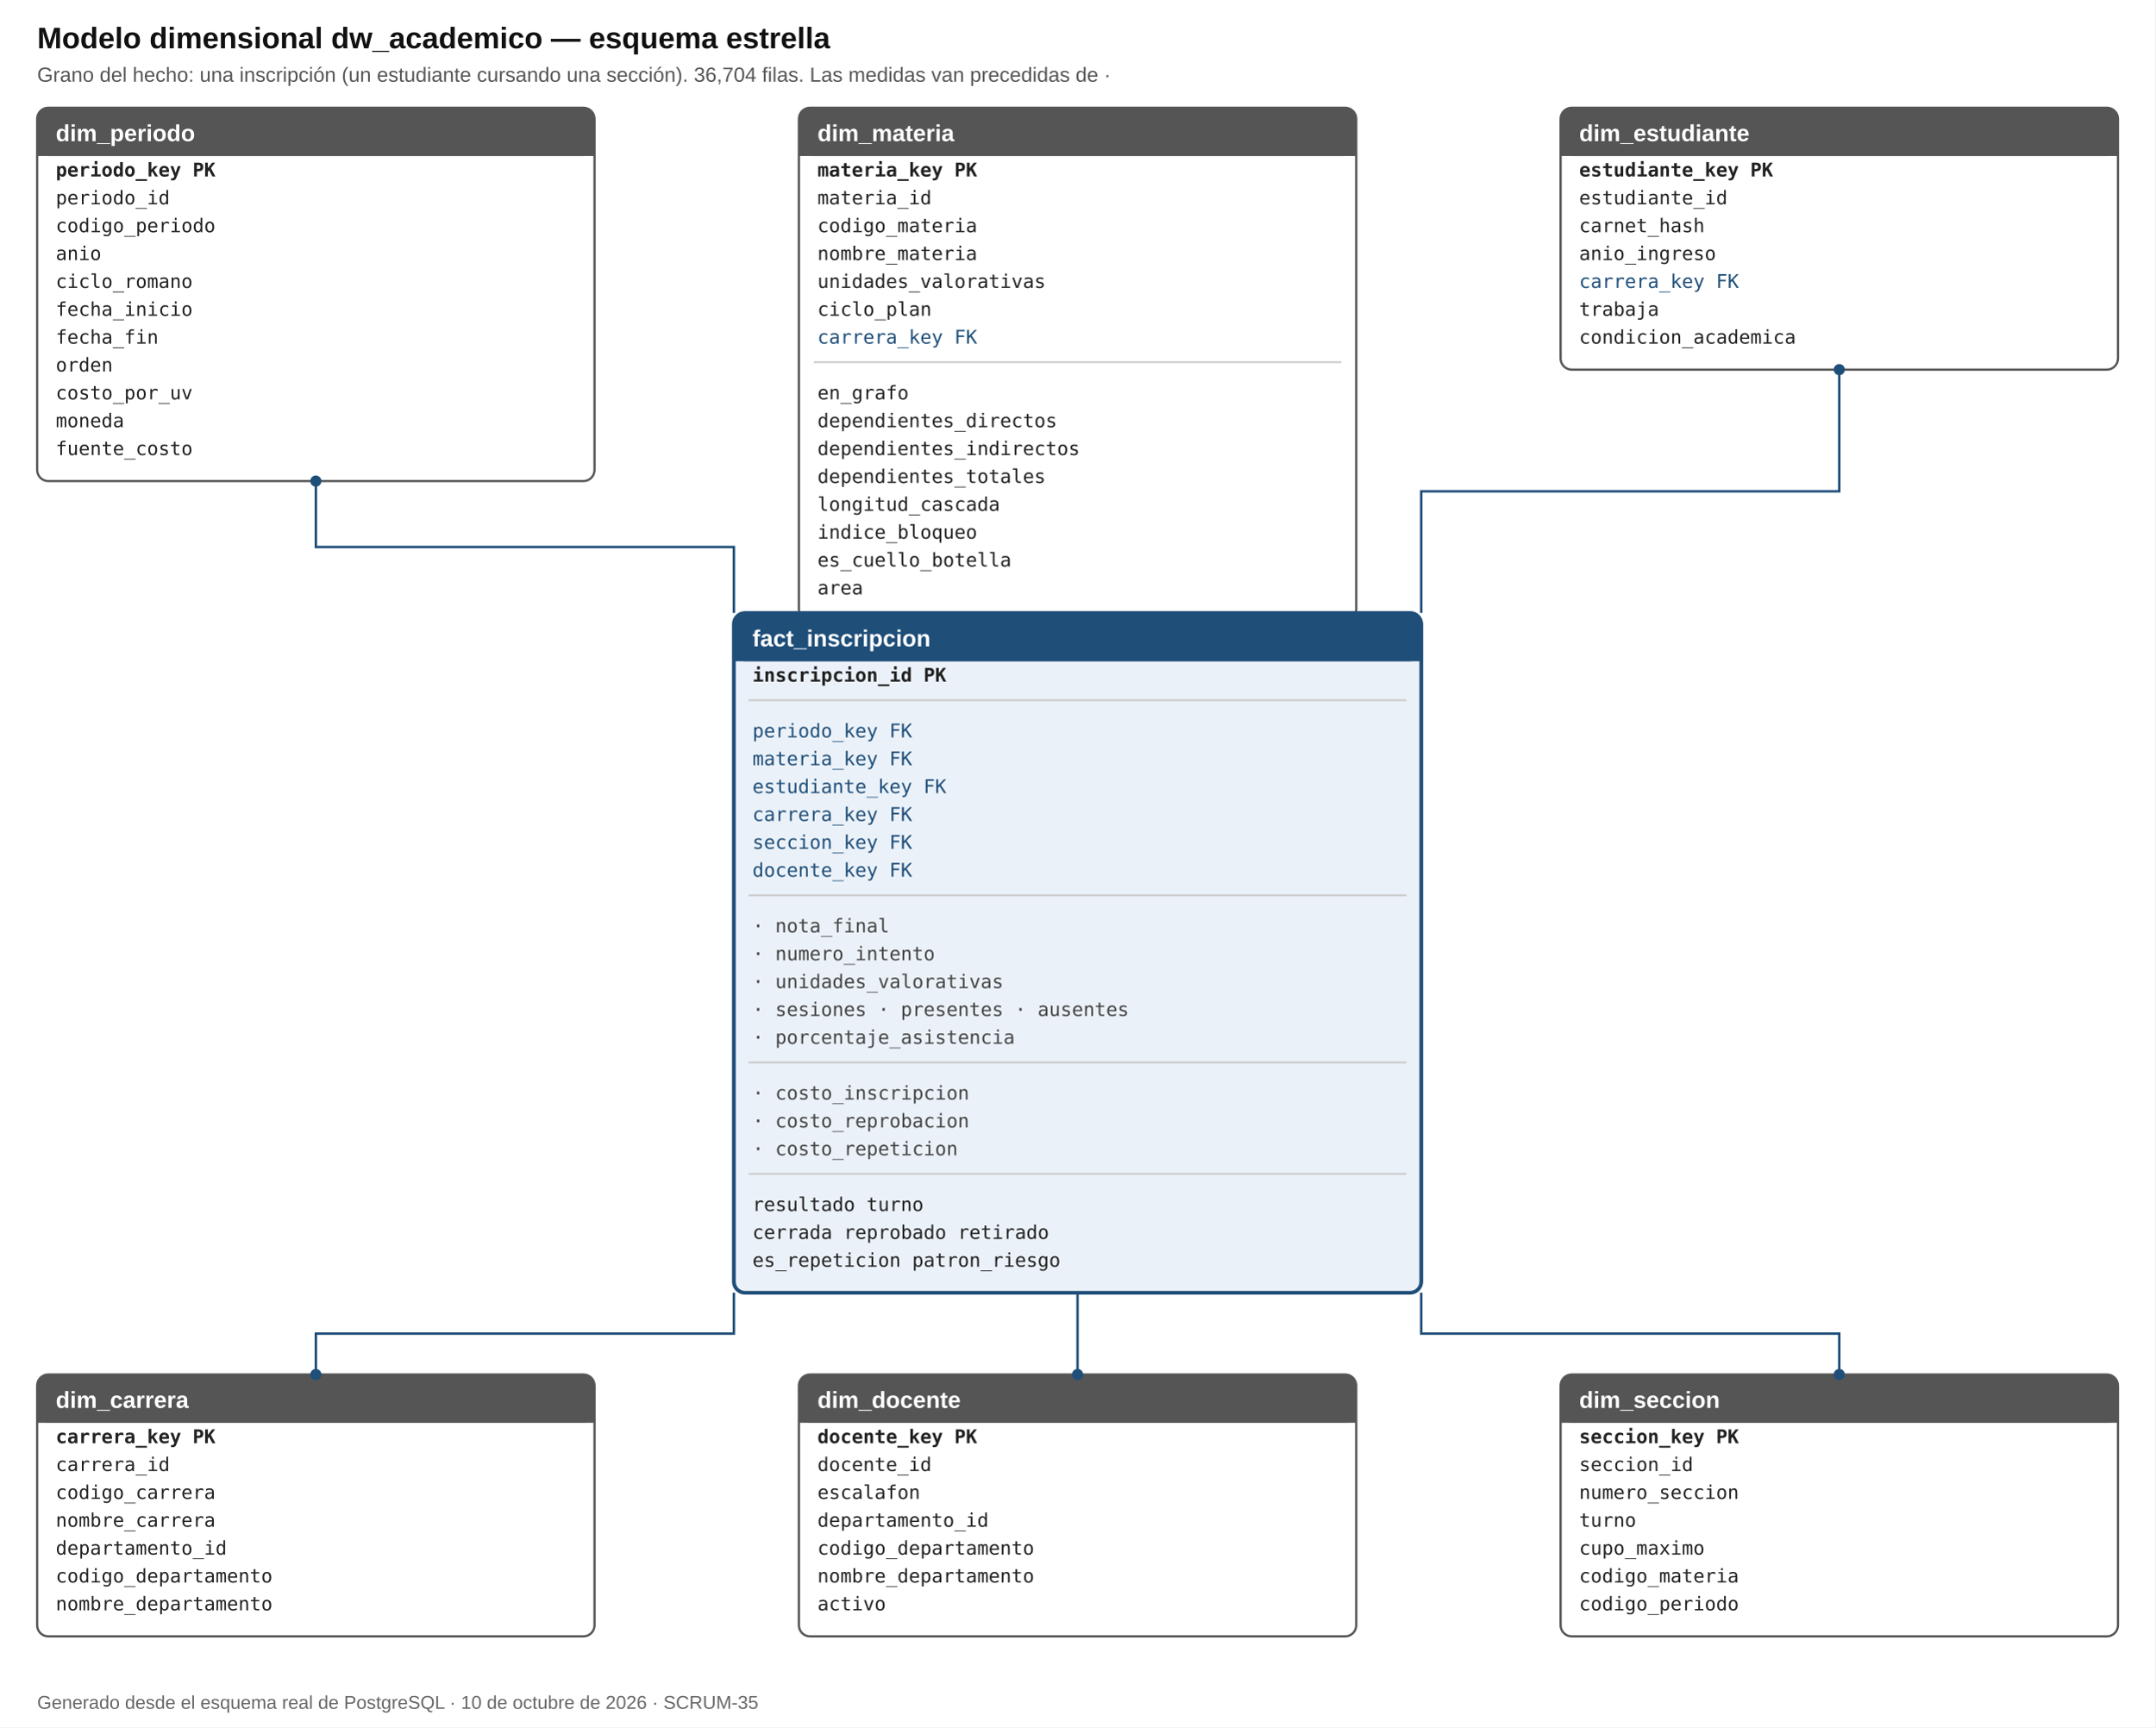
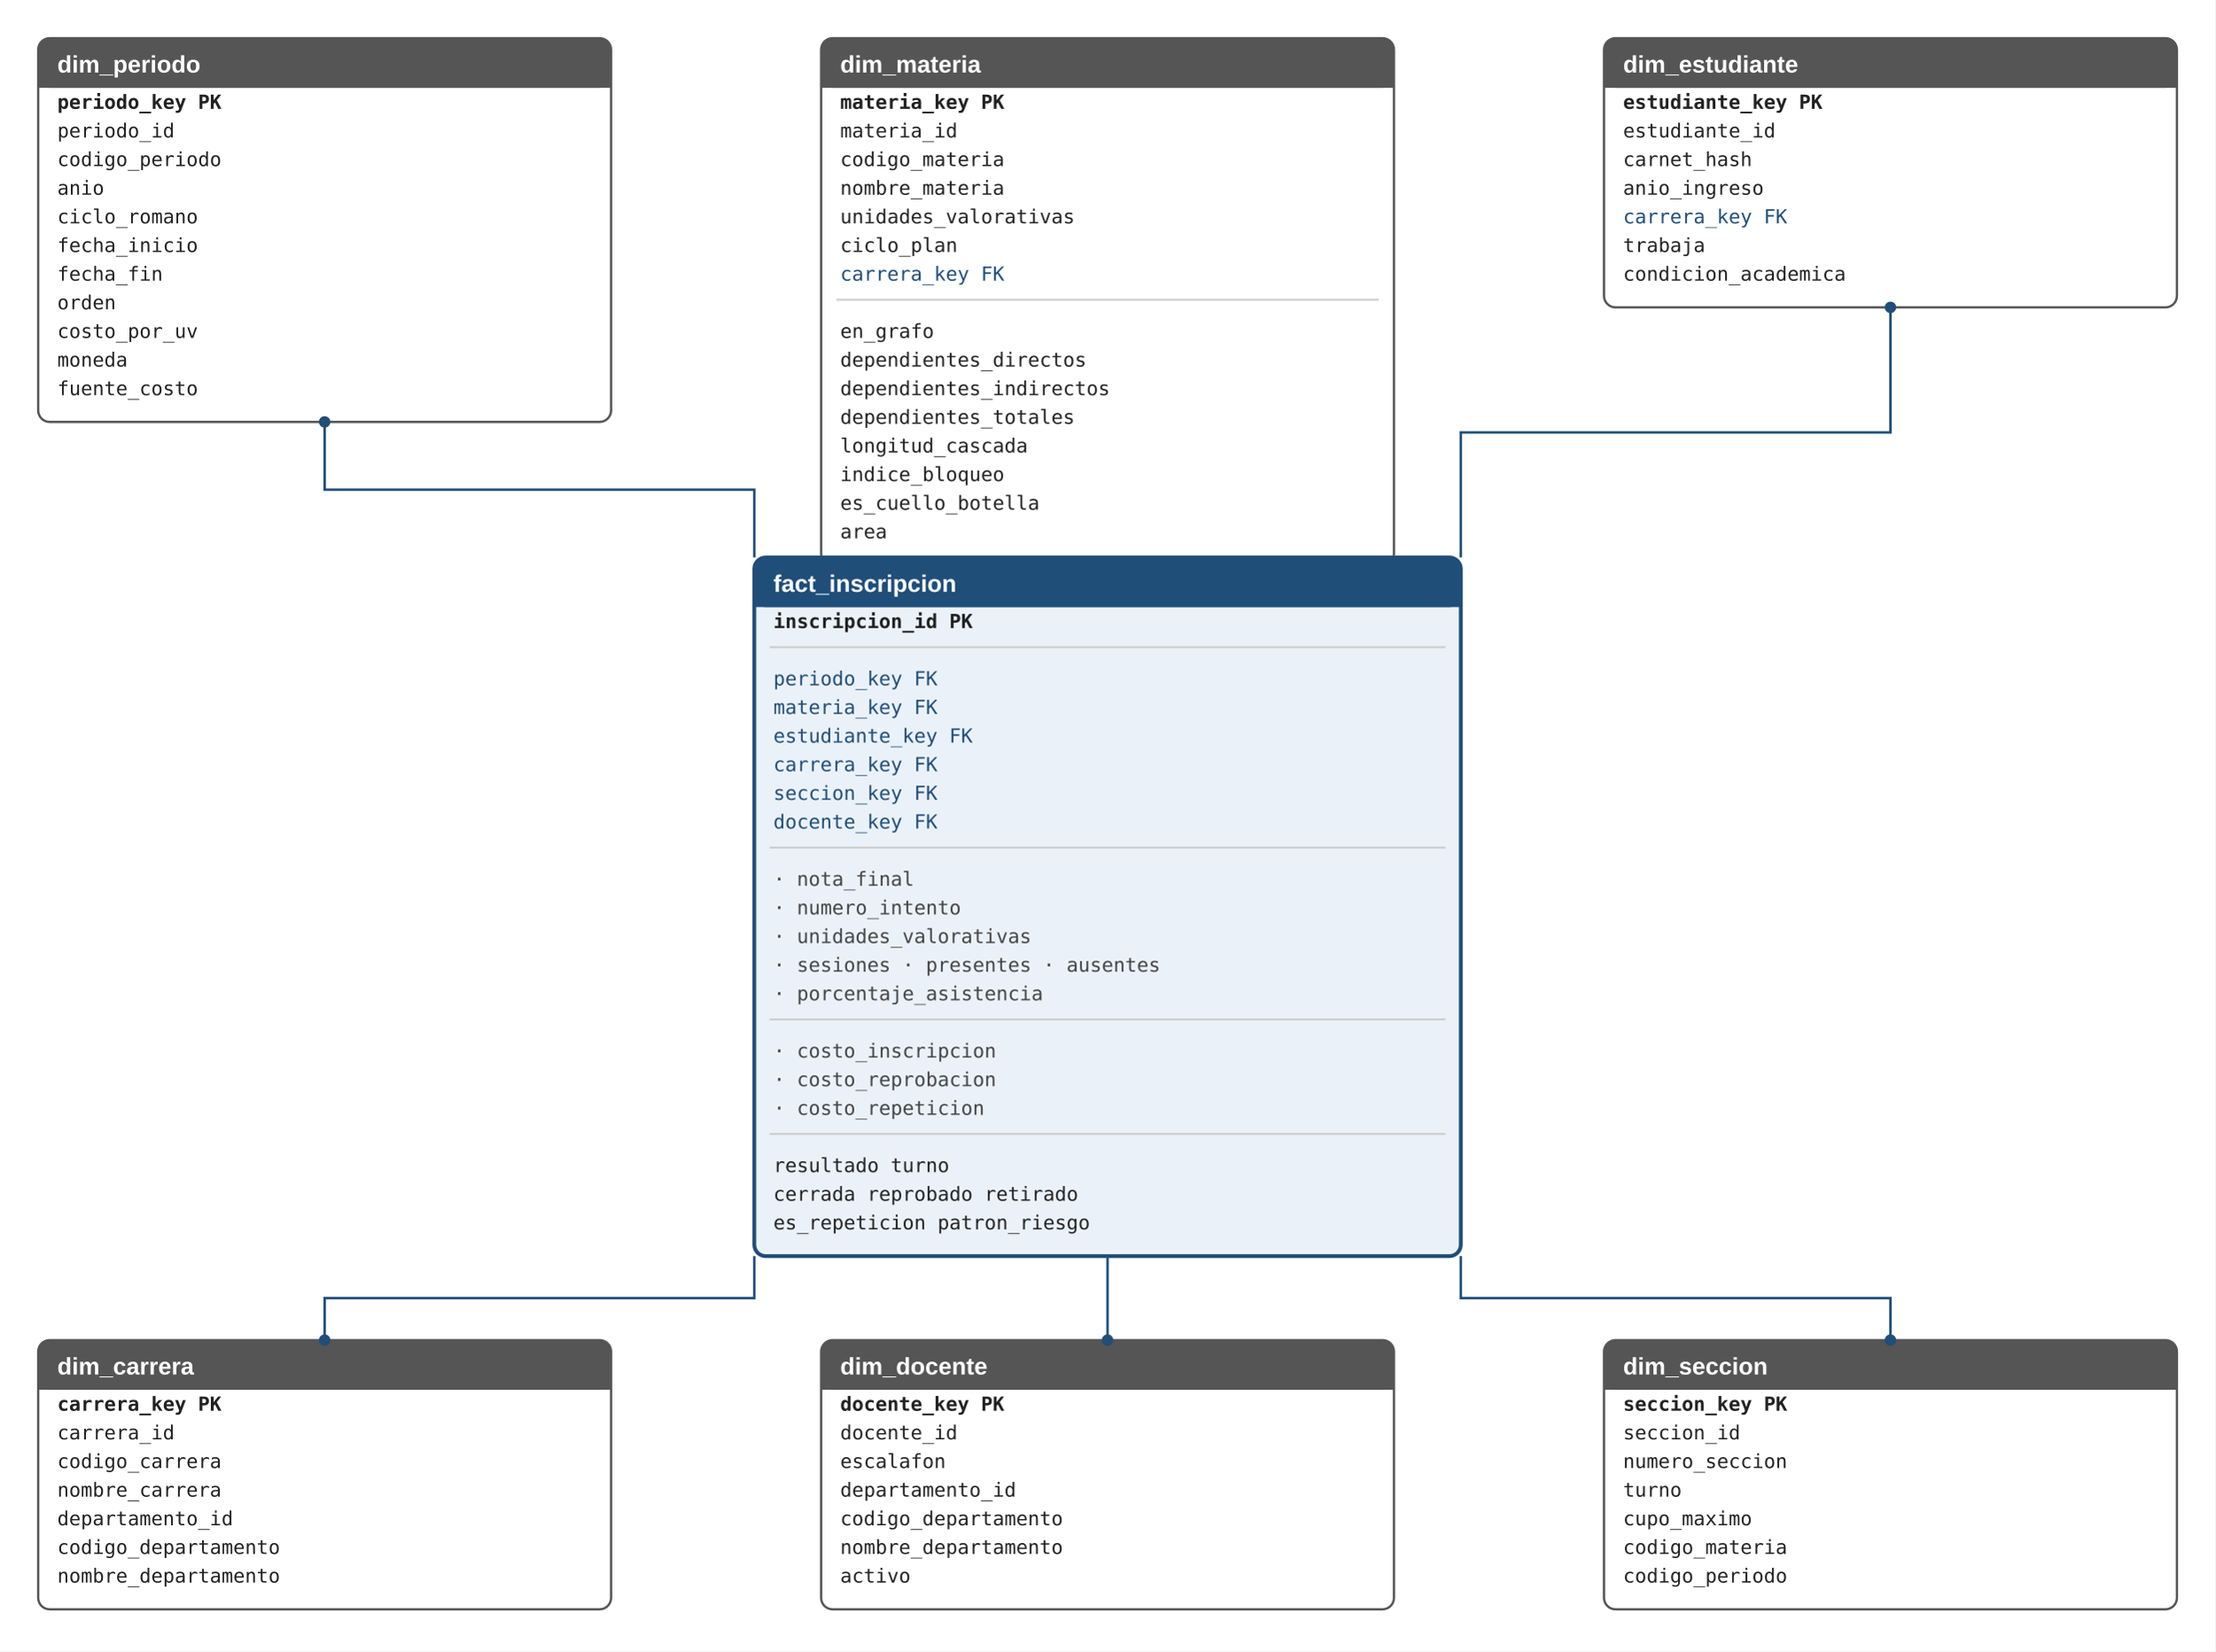
- <svg xmlns="http://www.w3.org/2000/svg" viewBox="0 0 1160 930" width="1160" height="930" font-family="Arial">
-   <rect width="1160" height="930" fill="#fff" />
-   <text x="20" y="26" font-size="16" font-weight="bold" fill="#111">Modelo dimensional dw_academico — esquema estrella</text>
-   <text x="20" y="44" font-size="11" fill="#555">Grano del hecho: una inscripción (un estudiante cursando una sección). 36,704 filas. Las medidas van precedidas de ·</text>
+ <svg xmlns="http://www.w3.org/2000/svg" viewBox="0 0 1160 865" width="1160" height="865" font-family="Arial">
+   <rect width="1160" height="865" fill="#fff" />
  <g>
-     <rect x="20" y="58" width="300" height="201" rx="6" fill="#ffffff" stroke="#555" stroke-width="1.2" />
-     <rect x="20" y="58" width="300" height="26" rx="6" fill="#555" />
-     <rect x="20" y="78" width="300" height="6" fill="#555" />
-     <text x="30" y="76" font-family="Arial" font-size="12.5" font-weight="bold" fill="#fff">dim_periodo</text>
-     <text x="30" y="95" font-family="Consolas,monospace" font-size="10.2" font-weight="bold" fill="#222">periodo_key PK</text>
-     <text x="30" y="110" font-family="Consolas,monospace" font-size="10.2" font-weight="normal" fill="#222">periodo_id</text>
-     <text x="30" y="125" font-family="Consolas,monospace" font-size="10.2" font-weight="normal" fill="#222">codigo_periodo</text>
-     <text x="30" y="140" font-family="Consolas,monospace" font-size="10.2" font-weight="normal" fill="#222">anio</text>
-     <text x="30" y="155" font-family="Consolas,monospace" font-size="10.2" font-weight="normal" fill="#222">ciclo_romano</text>
-     <text x="30" y="170" font-family="Consolas,monospace" font-size="10.2" font-weight="normal" fill="#222">fecha_inicio</text>
-     <text x="30" y="185" font-family="Consolas,monospace" font-size="10.2" font-weight="normal" fill="#222">fecha_fin</text>
-     <text x="30" y="200" font-family="Consolas,monospace" font-size="10.2" font-weight="normal" fill="#222">orden</text>
-     <text x="30" y="215" font-family="Consolas,monospace" font-size="10.2" font-weight="normal" fill="#222">costo_por_uv</text>
-     <text x="30" y="230" font-family="Consolas,monospace" font-size="10.2" font-weight="normal" fill="#222">moneda</text>
-     <text x="30" y="245" font-family="Consolas,monospace" font-size="10.2" font-weight="normal" fill="#222">fuente_costo</text>
+     <rect x="20" y="20" width="300" height="201" rx="6" fill="#ffffff" stroke="#555" stroke-width="1.2" />
+     <rect x="20" y="20" width="300" height="26" rx="6" fill="#555" />
+     <rect x="20" y="40" width="300" height="6" fill="#555" />
+     <text x="30" y="38" font-family="Arial" font-size="12.5" font-weight="bold" fill="#fff">dim_periodo</text>
+     <text x="30" y="57" font-family="Consolas,monospace" font-size="10.2" font-weight="bold" fill="#222">periodo_key PK</text>
+     <text x="30" y="72" font-family="Consolas,monospace" font-size="10.2" font-weight="normal" fill="#222">periodo_id</text>
+     <text x="30" y="87" font-family="Consolas,monospace" font-size="10.2" font-weight="normal" fill="#222">codigo_periodo</text>
+     <text x="30" y="102" font-family="Consolas,monospace" font-size="10.2" font-weight="normal" fill="#222">anio</text>
+     <text x="30" y="117" font-family="Consolas,monospace" font-size="10.2" font-weight="normal" fill="#222">ciclo_romano</text>
+     <text x="30" y="132" font-family="Consolas,monospace" font-size="10.2" font-weight="normal" fill="#222">fecha_inicio</text>
+     <text x="30" y="147" font-family="Consolas,monospace" font-size="10.2" font-weight="normal" fill="#222">fecha_fin</text>
+     <text x="30" y="162" font-family="Consolas,monospace" font-size="10.2" font-weight="normal" fill="#222">orden</text>
+     <text x="30" y="177" font-family="Consolas,monospace" font-size="10.2" font-weight="normal" fill="#222">costo_por_uv</text>
+     <text x="30" y="192" font-family="Consolas,monospace" font-size="10.2" font-weight="normal" fill="#222">moneda</text>
+     <text x="30" y="207" font-family="Consolas,monospace" font-size="10.2" font-weight="normal" fill="#222">fuente_costo</text>
  </g>
  <g>
-     <rect x="430" y="58" width="300" height="276" rx="6" fill="#ffffff" stroke="#555" stroke-width="1.2" />
-     <rect x="430" y="58" width="300" height="26" rx="6" fill="#555" />
-     <rect x="430" y="78" width="300" height="6" fill="#555" />
-     <text x="440" y="76" font-family="Arial" font-size="12.5" font-weight="bold" fill="#fff">dim_materia</text>
-     <text x="440" y="95" font-family="Consolas,monospace" font-size="10.2" font-weight="bold" fill="#222">materia_key PK</text>
-     <text x="440" y="110" font-family="Consolas,monospace" font-size="10.2" font-weight="normal" fill="#222">materia_id</text>
-     <text x="440" y="125" font-family="Consolas,monospace" font-size="10.2" font-weight="normal" fill="#222">codigo_materia</text>
-     <text x="440" y="140" font-family="Consolas,monospace" font-size="10.2" font-weight="normal" fill="#222">nombre_materia</text>
-     <text x="440" y="155" font-family="Consolas,monospace" font-size="10.2" font-weight="normal" fill="#222">unidades_valorativas</text>
-     <text x="440" y="170" font-family="Consolas,monospace" font-size="10.2" font-weight="normal" fill="#222">ciclo_plan</text>
-     <text x="440" y="185" font-family="Consolas,monospace" font-size="10.2" font-weight="normal" fill="#1f4e79">carrera_key FK</text>
-     <line x1="438" y1="195" x2="722" y2="195" stroke="#ccc" />
-     <text x="440" y="215" font-family="Consolas,monospace" font-size="10.2" font-weight="normal" fill="#222">en_grafo</text>
-     <text x="440" y="230" font-family="Consolas,monospace" font-size="10.2" font-weight="normal" fill="#222">dependientes_directos</text>
-     <text x="440" y="245" font-family="Consolas,monospace" font-size="10.2" font-weight="normal" fill="#222">dependientes_indirectos</text>
-     <text x="440" y="260" font-family="Consolas,monospace" font-size="10.2" font-weight="normal" fill="#222">dependientes_totales</text>
-     <text x="440" y="275" font-family="Consolas,monospace" font-size="10.2" font-weight="normal" fill="#222">longitud_cascada</text>
-     <text x="440" y="290" font-family="Consolas,monospace" font-size="10.2" font-weight="normal" fill="#222">indice_bloqueo</text>
-     <text x="440" y="305" font-family="Consolas,monospace" font-size="10.2" font-weight="normal" fill="#222">es_cuello_botella</text>
-     <text x="440" y="320" font-family="Consolas,monospace" font-size="10.2" font-weight="normal" fill="#222">area</text>
+     <rect x="430" y="20" width="300" height="276" rx="6" fill="#ffffff" stroke="#555" stroke-width="1.2" />
+     <rect x="430" y="20" width="300" height="26" rx="6" fill="#555" />
+     <rect x="430" y="40" width="300" height="6" fill="#555" />
+     <text x="440" y="38" font-family="Arial" font-size="12.5" font-weight="bold" fill="#fff">dim_materia</text>
+     <text x="440" y="57" font-family="Consolas,monospace" font-size="10.2" font-weight="bold" fill="#222">materia_key PK</text>
+     <text x="440" y="72" font-family="Consolas,monospace" font-size="10.2" font-weight="normal" fill="#222">materia_id</text>
+     <text x="440" y="87" font-family="Consolas,monospace" font-size="10.2" font-weight="normal" fill="#222">codigo_materia</text>
+     <text x="440" y="102" font-family="Consolas,monospace" font-size="10.2" font-weight="normal" fill="#222">nombre_materia</text>
+     <text x="440" y="117" font-family="Consolas,monospace" font-size="10.2" font-weight="normal" fill="#222">unidades_valorativas</text>
+     <text x="440" y="132" font-family="Consolas,monospace" font-size="10.2" font-weight="normal" fill="#222">ciclo_plan</text>
+     <text x="440" y="147" font-family="Consolas,monospace" font-size="10.2" font-weight="normal" fill="#1f4e79">carrera_key FK</text>
+     <line x1="438" y1="157" x2="722" y2="157" stroke="#ccc" />
+     <text x="440" y="177" font-family="Consolas,monospace" font-size="10.2" font-weight="normal" fill="#222">en_grafo</text>
+     <text x="440" y="192" font-family="Consolas,monospace" font-size="10.2" font-weight="normal" fill="#222">dependientes_directos</text>
+     <text x="440" y="207" font-family="Consolas,monospace" font-size="10.2" font-weight="normal" fill="#222">dependientes_indirectos</text>
+     <text x="440" y="222" font-family="Consolas,monospace" font-size="10.2" font-weight="normal" fill="#222">dependientes_totales</text>
+     <text x="440" y="237" font-family="Consolas,monospace" font-size="10.2" font-weight="normal" fill="#222">longitud_cascada</text>
+     <text x="440" y="252" font-family="Consolas,monospace" font-size="10.2" font-weight="normal" fill="#222">indice_bloqueo</text>
+     <text x="440" y="267" font-family="Consolas,monospace" font-size="10.2" font-weight="normal" fill="#222">es_cuello_botella</text>
+     <text x="440" y="282" font-family="Consolas,monospace" font-size="10.2" font-weight="normal" fill="#222">area</text>
  </g>
  <g>
-     <rect x="840" y="58" width="300" height="141" rx="6" fill="#ffffff" stroke="#555" stroke-width="1.2" />
-     <rect x="840" y="58" width="300" height="26" rx="6" fill="#555" />
-     <rect x="840" y="78" width="300" height="6" fill="#555" />
-     <text x="850" y="76" font-family="Arial" font-size="12.5" font-weight="bold" fill="#fff">dim_estudiante</text>
-     <text x="850" y="95" font-family="Consolas,monospace" font-size="10.2" font-weight="bold" fill="#222">estudiante_key PK</text>
-     <text x="850" y="110" font-family="Consolas,monospace" font-size="10.2" font-weight="normal" fill="#222">estudiante_id</text>
-     <text x="850" y="125" font-family="Consolas,monospace" font-size="10.2" font-weight="normal" fill="#222">carnet_hash</text>
-     <text x="850" y="140" font-family="Consolas,monospace" font-size="10.2" font-weight="normal" fill="#222">anio_ingreso</text>
-     <text x="850" y="155" font-family="Consolas,monospace" font-size="10.2" font-weight="normal" fill="#1f4e79">carrera_key FK</text>
-     <text x="850" y="170" font-family="Consolas,monospace" font-size="10.2" font-weight="normal" fill="#222">trabaja</text>
-     <text x="850" y="185" font-family="Consolas,monospace" font-size="10.2" font-weight="normal" fill="#222">condicion_academica</text>
+     <rect x="840" y="20" width="300" height="141" rx="6" fill="#ffffff" stroke="#555" stroke-width="1.2" />
+     <rect x="840" y="20" width="300" height="26" rx="6" fill="#555" />
+     <rect x="840" y="40" width="300" height="6" fill="#555" />
+     <text x="850" y="38" font-family="Arial" font-size="12.5" font-weight="bold" fill="#fff">dim_estudiante</text>
+     <text x="850" y="57" font-family="Consolas,monospace" font-size="10.2" font-weight="bold" fill="#222">estudiante_key PK</text>
+     <text x="850" y="72" font-family="Consolas,monospace" font-size="10.2" font-weight="normal" fill="#222">estudiante_id</text>
+     <text x="850" y="87" font-family="Consolas,monospace" font-size="10.2" font-weight="normal" fill="#222">carnet_hash</text>
+     <text x="850" y="102" font-family="Consolas,monospace" font-size="10.2" font-weight="normal" fill="#222">anio_ingreso</text>
+     <text x="850" y="117" font-family="Consolas,monospace" font-size="10.2" font-weight="normal" fill="#1f4e79">carrera_key FK</text>
+     <text x="850" y="132" font-family="Consolas,monospace" font-size="10.2" font-weight="normal" fill="#222">trabaja</text>
+     <text x="850" y="147" font-family="Consolas,monospace" font-size="10.2" font-weight="normal" fill="#222">condicion_academica</text>
  </g>
  <g>
-     <rect x="20" y="740" width="300" height="141" rx="6" fill="#ffffff" stroke="#555" stroke-width="1.2" />
-     <rect x="20" y="740" width="300" height="26" rx="6" fill="#555" />
-     <rect x="20" y="760" width="300" height="6" fill="#555" />
-     <text x="30" y="758" font-family="Arial" font-size="12.5" font-weight="bold" fill="#fff">dim_carrera</text>
-     <text x="30" y="777" font-family="Consolas,monospace" font-size="10.2" font-weight="bold" fill="#222">carrera_key PK</text>
-     <text x="30" y="792" font-family="Consolas,monospace" font-size="10.2" font-weight="normal" fill="#222">carrera_id</text>
-     <text x="30" y="807" font-family="Consolas,monospace" font-size="10.2" font-weight="normal" fill="#222">codigo_carrera</text>
-     <text x="30" y="822" font-family="Consolas,monospace" font-size="10.2" font-weight="normal" fill="#222">nombre_carrera</text>
-     <text x="30" y="837" font-family="Consolas,monospace" font-size="10.2" font-weight="normal" fill="#222">departamento_id</text>
-     <text x="30" y="852" font-family="Consolas,monospace" font-size="10.2" font-weight="normal" fill="#222">codigo_departamento</text>
-     <text x="30" y="867" font-family="Consolas,monospace" font-size="10.2" font-weight="normal" fill="#222">nombre_departamento</text>
+     <rect x="20" y="702" width="300" height="141" rx="6" fill="#ffffff" stroke="#555" stroke-width="1.2" />
+     <rect x="20" y="702" width="300" height="26" rx="6" fill="#555" />
+     <rect x="20" y="722" width="300" height="6" fill="#555" />
+     <text x="30" y="720" font-family="Arial" font-size="12.5" font-weight="bold" fill="#fff">dim_carrera</text>
+     <text x="30" y="739" font-family="Consolas,monospace" font-size="10.2" font-weight="bold" fill="#222">carrera_key PK</text>
+     <text x="30" y="754" font-family="Consolas,monospace" font-size="10.2" font-weight="normal" fill="#222">carrera_id</text>
+     <text x="30" y="769" font-family="Consolas,monospace" font-size="10.2" font-weight="normal" fill="#222">codigo_carrera</text>
+     <text x="30" y="784" font-family="Consolas,monospace" font-size="10.2" font-weight="normal" fill="#222">nombre_carrera</text>
+     <text x="30" y="799" font-family="Consolas,monospace" font-size="10.2" font-weight="normal" fill="#222">departamento_id</text>
+     <text x="30" y="814" font-family="Consolas,monospace" font-size="10.2" font-weight="normal" fill="#222">codigo_departamento</text>
+     <text x="30" y="829" font-family="Consolas,monospace" font-size="10.2" font-weight="normal" fill="#222">nombre_departamento</text>
  </g>
  <g>
-     <rect x="430" y="740" width="300" height="141" rx="6" fill="#ffffff" stroke="#555" stroke-width="1.2" />
-     <rect x="430" y="740" width="300" height="26" rx="6" fill="#555" />
-     <rect x="430" y="760" width="300" height="6" fill="#555" />
-     <text x="440" y="758" font-family="Arial" font-size="12.5" font-weight="bold" fill="#fff">dim_docente</text>
-     <text x="440" y="777" font-family="Consolas,monospace" font-size="10.2" font-weight="bold" fill="#222">docente_key PK</text>
-     <text x="440" y="792" font-family="Consolas,monospace" font-size="10.2" font-weight="normal" fill="#222">docente_id</text>
-     <text x="440" y="807" font-family="Consolas,monospace" font-size="10.2" font-weight="normal" fill="#222">escalafon</text>
-     <text x="440" y="822" font-family="Consolas,monospace" font-size="10.2" font-weight="normal" fill="#222">departamento_id</text>
-     <text x="440" y="837" font-family="Consolas,monospace" font-size="10.2" font-weight="normal" fill="#222">codigo_departamento</text>
-     <text x="440" y="852" font-family="Consolas,monospace" font-size="10.2" font-weight="normal" fill="#222">nombre_departamento</text>
-     <text x="440" y="867" font-family="Consolas,monospace" font-size="10.2" font-weight="normal" fill="#222">activo</text>
+     <rect x="430" y="702" width="300" height="141" rx="6" fill="#ffffff" stroke="#555" stroke-width="1.2" />
+     <rect x="430" y="702" width="300" height="26" rx="6" fill="#555" />
+     <rect x="430" y="722" width="300" height="6" fill="#555" />
+     <text x="440" y="720" font-family="Arial" font-size="12.5" font-weight="bold" fill="#fff">dim_docente</text>
+     <text x="440" y="739" font-family="Consolas,monospace" font-size="10.2" font-weight="bold" fill="#222">docente_key PK</text>
+     <text x="440" y="754" font-family="Consolas,monospace" font-size="10.2" font-weight="normal" fill="#222">docente_id</text>
+     <text x="440" y="769" font-family="Consolas,monospace" font-size="10.2" font-weight="normal" fill="#222">escalafon</text>
+     <text x="440" y="784" font-family="Consolas,monospace" font-size="10.2" font-weight="normal" fill="#222">departamento_id</text>
+     <text x="440" y="799" font-family="Consolas,monospace" font-size="10.2" font-weight="normal" fill="#222">codigo_departamento</text>
+     <text x="440" y="814" font-family="Consolas,monospace" font-size="10.2" font-weight="normal" fill="#222">nombre_departamento</text>
+     <text x="440" y="829" font-family="Consolas,monospace" font-size="10.2" font-weight="normal" fill="#222">activo</text>
  </g>
  <g>
-     <rect x="840" y="740" width="300" height="141" rx="6" fill="#ffffff" stroke="#555" stroke-width="1.2" />
-     <rect x="840" y="740" width="300" height="26" rx="6" fill="#555" />
-     <rect x="840" y="760" width="300" height="6" fill="#555" />
-     <text x="850" y="758" font-family="Arial" font-size="12.5" font-weight="bold" fill="#fff">dim_seccion</text>
-     <text x="850" y="777" font-family="Consolas,monospace" font-size="10.2" font-weight="bold" fill="#222">seccion_key PK</text>
-     <text x="850" y="792" font-family="Consolas,monospace" font-size="10.2" font-weight="normal" fill="#222">seccion_id</text>
-     <text x="850" y="807" font-family="Consolas,monospace" font-size="10.2" font-weight="normal" fill="#222">numero_seccion</text>
-     <text x="850" y="822" font-family="Consolas,monospace" font-size="10.2" font-weight="normal" fill="#222">turno</text>
-     <text x="850" y="837" font-family="Consolas,monospace" font-size="10.2" font-weight="normal" fill="#222">cupo_maximo</text>
-     <text x="850" y="852" font-family="Consolas,monospace" font-size="10.2" font-weight="normal" fill="#222">codigo_materia</text>
-     <text x="850" y="867" font-family="Consolas,monospace" font-size="10.2" font-weight="normal" fill="#222">codigo_periodo</text>
+     <rect x="840" y="702" width="300" height="141" rx="6" fill="#ffffff" stroke="#555" stroke-width="1.2" />
+     <rect x="840" y="702" width="300" height="26" rx="6" fill="#555" />
+     <rect x="840" y="722" width="300" height="6" fill="#555" />
+     <text x="850" y="720" font-family="Arial" font-size="12.5" font-weight="bold" fill="#fff">dim_seccion</text>
+     <text x="850" y="739" font-family="Consolas,monospace" font-size="10.2" font-weight="bold" fill="#222">seccion_key PK</text>
+     <text x="850" y="754" font-family="Consolas,monospace" font-size="10.2" font-weight="normal" fill="#222">seccion_id</text>
+     <text x="850" y="769" font-family="Consolas,monospace" font-size="10.2" font-weight="normal" fill="#222">numero_seccion</text>
+     <text x="850" y="784" font-family="Consolas,monospace" font-size="10.2" font-weight="normal" fill="#222">turno</text>
+     <text x="850" y="799" font-family="Consolas,monospace" font-size="10.2" font-weight="normal" fill="#222">cupo_maximo</text>
+     <text x="850" y="814" font-family="Consolas,monospace" font-size="10.2" font-weight="normal" fill="#222">codigo_materia</text>
+     <text x="850" y="829" font-family="Consolas,monospace" font-size="10.2" font-weight="normal" fill="#222">codigo_periodo</text>
  </g>
  <g>
-     <rect x="395" y="330" width="370" height="366" rx="6" fill="#eaf1f8" stroke="#1f4e79" stroke-width="2" />
-     <rect x="395" y="330" width="370" height="26" rx="6" fill="#1f4e79" />
-     <rect x="395" y="350" width="370" height="6" fill="#1f4e79" />
-     <text x="405" y="348" font-family="Arial" font-size="12.5" font-weight="bold" fill="#fff">fact_inscripcion</text>
-     <text x="405" y="367" font-family="Consolas,monospace" font-size="10.2" font-weight="bold" fill="#222">inscripcion_id PK</text>
-     <line x1="403" y1="377" x2="757" y2="377" stroke="#ccc" />
-     <text x="405" y="397" font-family="Consolas,monospace" font-size="10.2" font-weight="normal" fill="#1f4e79">periodo_key FK</text>
-     <text x="405" y="412" font-family="Consolas,monospace" font-size="10.2" font-weight="normal" fill="#1f4e79">materia_key FK</text>
-     <text x="405" y="427" font-family="Consolas,monospace" font-size="10.2" font-weight="normal" fill="#1f4e79">estudiante_key FK</text>
-     <text x="405" y="442" font-family="Consolas,monospace" font-size="10.2" font-weight="normal" fill="#1f4e79">carrera_key FK</text>
-     <text x="405" y="457" font-family="Consolas,monospace" font-size="10.2" font-weight="normal" fill="#1f4e79">seccion_key FK</text>
-     <text x="405" y="472" font-family="Consolas,monospace" font-size="10.2" font-weight="normal" fill="#1f4e79">docente_key FK</text>
-     <line x1="403" y1="482" x2="757" y2="482" stroke="#ccc" />
-     <text x="405" y="502" font-family="Consolas,monospace" font-size="10.2" font-weight="normal" fill="#444">· nota_final</text>
-     <text x="405" y="517" font-family="Consolas,monospace" font-size="10.2" font-weight="normal" fill="#444">· numero_intento</text>
-     <text x="405" y="532" font-family="Consolas,monospace" font-size="10.2" font-weight="normal" fill="#444">· unidades_valorativas</text>
-     <text x="405" y="547" font-family="Consolas,monospace" font-size="10.2" font-weight="normal" fill="#444">· sesiones  · presentes  · ausentes</text>
-     <text x="405" y="562" font-family="Consolas,monospace" font-size="10.2" font-weight="normal" fill="#444">· porcentaje_asistencia</text>
-     <line x1="403" y1="572" x2="757" y2="572" stroke="#ccc" />
-     <text x="405" y="592" font-family="Consolas,monospace" font-size="10.2" font-weight="normal" fill="#444">· costo_inscripcion</text>
-     <text x="405" y="607" font-family="Consolas,monospace" font-size="10.2" font-weight="normal" fill="#444">· costo_reprobacion</text>
-     <text x="405" y="622" font-family="Consolas,monospace" font-size="10.2" font-weight="normal" fill="#444">· costo_repeticion</text>
-     <line x1="403" y1="632" x2="757" y2="632" stroke="#ccc" />
-     <text x="405" y="652" font-family="Consolas,monospace" font-size="10.2" font-weight="normal" fill="#222">resultado  turno</text>
-     <text x="405" y="667" font-family="Consolas,monospace" font-size="10.2" font-weight="normal" fill="#222">cerrada  reprobado  retirado</text>
-     <text x="405" y="682" font-family="Consolas,monospace" font-size="10.2" font-weight="normal" fill="#222">es_repeticion  patron_riesgo</text>
+     <rect x="395" y="292" width="370" height="366" rx="6" fill="#eaf1f8" stroke="#1f4e79" stroke-width="2" />
+     <rect x="395" y="292" width="370" height="26" rx="6" fill="#1f4e79" />
+     <rect x="395" y="312" width="370" height="6" fill="#1f4e79" />
+     <text x="405" y="310" font-family="Arial" font-size="12.5" font-weight="bold" fill="#fff">fact_inscripcion</text>
+     <text x="405" y="329" font-family="Consolas,monospace" font-size="10.2" font-weight="bold" fill="#222">inscripcion_id PK</text>
+     <line x1="403" y1="339" x2="757" y2="339" stroke="#ccc" />
+     <text x="405" y="359" font-family="Consolas,monospace" font-size="10.2" font-weight="normal" fill="#1f4e79">periodo_key FK</text>
+     <text x="405" y="374" font-family="Consolas,monospace" font-size="10.2" font-weight="normal" fill="#1f4e79">materia_key FK</text>
+     <text x="405" y="389" font-family="Consolas,monospace" font-size="10.2" font-weight="normal" fill="#1f4e79">estudiante_key FK</text>
+     <text x="405" y="404" font-family="Consolas,monospace" font-size="10.2" font-weight="normal" fill="#1f4e79">carrera_key FK</text>
+     <text x="405" y="419" font-family="Consolas,monospace" font-size="10.2" font-weight="normal" fill="#1f4e79">seccion_key FK</text>
+     <text x="405" y="434" font-family="Consolas,monospace" font-size="10.2" font-weight="normal" fill="#1f4e79">docente_key FK</text>
+     <line x1="403" y1="444" x2="757" y2="444" stroke="#ccc" />
+     <text x="405" y="464" font-family="Consolas,monospace" font-size="10.2" font-weight="normal" fill="#444">· nota_final</text>
+     <text x="405" y="479" font-family="Consolas,monospace" font-size="10.2" font-weight="normal" fill="#444">· numero_intento</text>
+     <text x="405" y="494" font-family="Consolas,monospace" font-size="10.2" font-weight="normal" fill="#444">· unidades_valorativas</text>
+     <text x="405" y="509" font-family="Consolas,monospace" font-size="10.2" font-weight="normal" fill="#444">· sesiones  · presentes  · ausentes</text>
+     <text x="405" y="524" font-family="Consolas,monospace" font-size="10.2" font-weight="normal" fill="#444">· porcentaje_asistencia</text>
+     <line x1="403" y1="534" x2="757" y2="534" stroke="#ccc" />
+     <text x="405" y="554" font-family="Consolas,monospace" font-size="10.2" font-weight="normal" fill="#444">· costo_inscripcion</text>
+     <text x="405" y="569" font-family="Consolas,monospace" font-size="10.2" font-weight="normal" fill="#444">· costo_reprobacion</text>
+     <text x="405" y="584" font-family="Consolas,monospace" font-size="10.2" font-weight="normal" fill="#444">· costo_repeticion</text>
+     <line x1="403" y1="594" x2="757" y2="594" stroke="#ccc" />
+     <text x="405" y="614" font-family="Consolas,monospace" font-size="10.2" font-weight="normal" fill="#222">resultado  turno</text>
+     <text x="405" y="629" font-family="Consolas,monospace" font-size="10.2" font-weight="normal" fill="#222">cerrada  reprobado  retirado</text>
+     <text x="405" y="644" font-family="Consolas,monospace" font-size="10.2" font-weight="normal" fill="#222">es_repeticion  patron_riesgo</text>
  </g>
-   <path d="M170.0 259 L170.0 294.5 L395 294.5 L395 330" fill="none" stroke="#1f4e79" stroke-width="1.3" />
-   <circle cx="170.0" cy="259" r="3" fill="#1f4e79" />
-   <path d="M580.0 334 L580.0 332.0 L580.0 332.0 L580.0 330" fill="none" stroke="#1f4e79" stroke-width="1.3" />
-   <circle cx="580.0" cy="334" r="3" fill="#1f4e79" />
-   <path d="M990.0 199 L990.0 264.5 L765 264.5 L765 330" fill="none" stroke="#1f4e79" stroke-width="1.3" />
-   <circle cx="990.0" cy="199" r="3" fill="#1f4e79" />
-   <path d="M170.0 740 L170.0 718.0 L395 718.0 L395 696" fill="none" stroke="#1f4e79" stroke-width="1.3" />
-   <circle cx="170.0" cy="740" r="3" fill="#1f4e79" />
-   <path d="M580.0 740 L580.0 718.0 L580.0 718.0 L580.0 696" fill="none" stroke="#1f4e79" stroke-width="1.3" />
-   <circle cx="580.0" cy="740" r="3" fill="#1f4e79" />
-   <path d="M990.0 740 L990.0 718.0 L765 718.0 L765 696" fill="none" stroke="#1f4e79" stroke-width="1.3" />
-   <circle cx="990.0" cy="740" r="3" fill="#1f4e79" />
-   <text x="20" y="920" font-size="10" fill="#666">Generado desde el esquema real de PostgreSQL · 10 de octubre de 2026 · SCRUM-35</text>
+   <path d="M170.0 221 L170.0 256.5 L395 256.5 L395 292" fill="none" stroke="#1f4e79" stroke-width="1.3" />
+   <circle cx="170.0" cy="221" r="3" fill="#1f4e79" />
+   <path d="M580.0 296 L580.0 294.0 L580.0 294.0 L580.0 292" fill="none" stroke="#1f4e79" stroke-width="1.3" />
+   <circle cx="580.0" cy="296" r="3" fill="#1f4e79" />
+   <path d="M990.0 161 L990.0 226.5 L765 226.5 L765 292" fill="none" stroke="#1f4e79" stroke-width="1.3" />
+   <circle cx="990.0" cy="161" r="3" fill="#1f4e79" />
+   <path d="M170.0 702 L170.0 680.0 L395 680.0 L395 658" fill="none" stroke="#1f4e79" stroke-width="1.3" />
+   <circle cx="170.0" cy="702" r="3" fill="#1f4e79" />
+   <path d="M580.0 702 L580.0 680.0 L580.0 680.0 L580.0 658" fill="none" stroke="#1f4e79" stroke-width="1.3" />
+   <circle cx="580.0" cy="702" r="3" fill="#1f4e79" />
+   <path d="M990.0 702 L990.0 680.0 L765 680.0 L765 658" fill="none" stroke="#1f4e79" stroke-width="1.3" />
+   <circle cx="990.0" cy="702" r="3" fill="#1f4e79" />
</svg>
